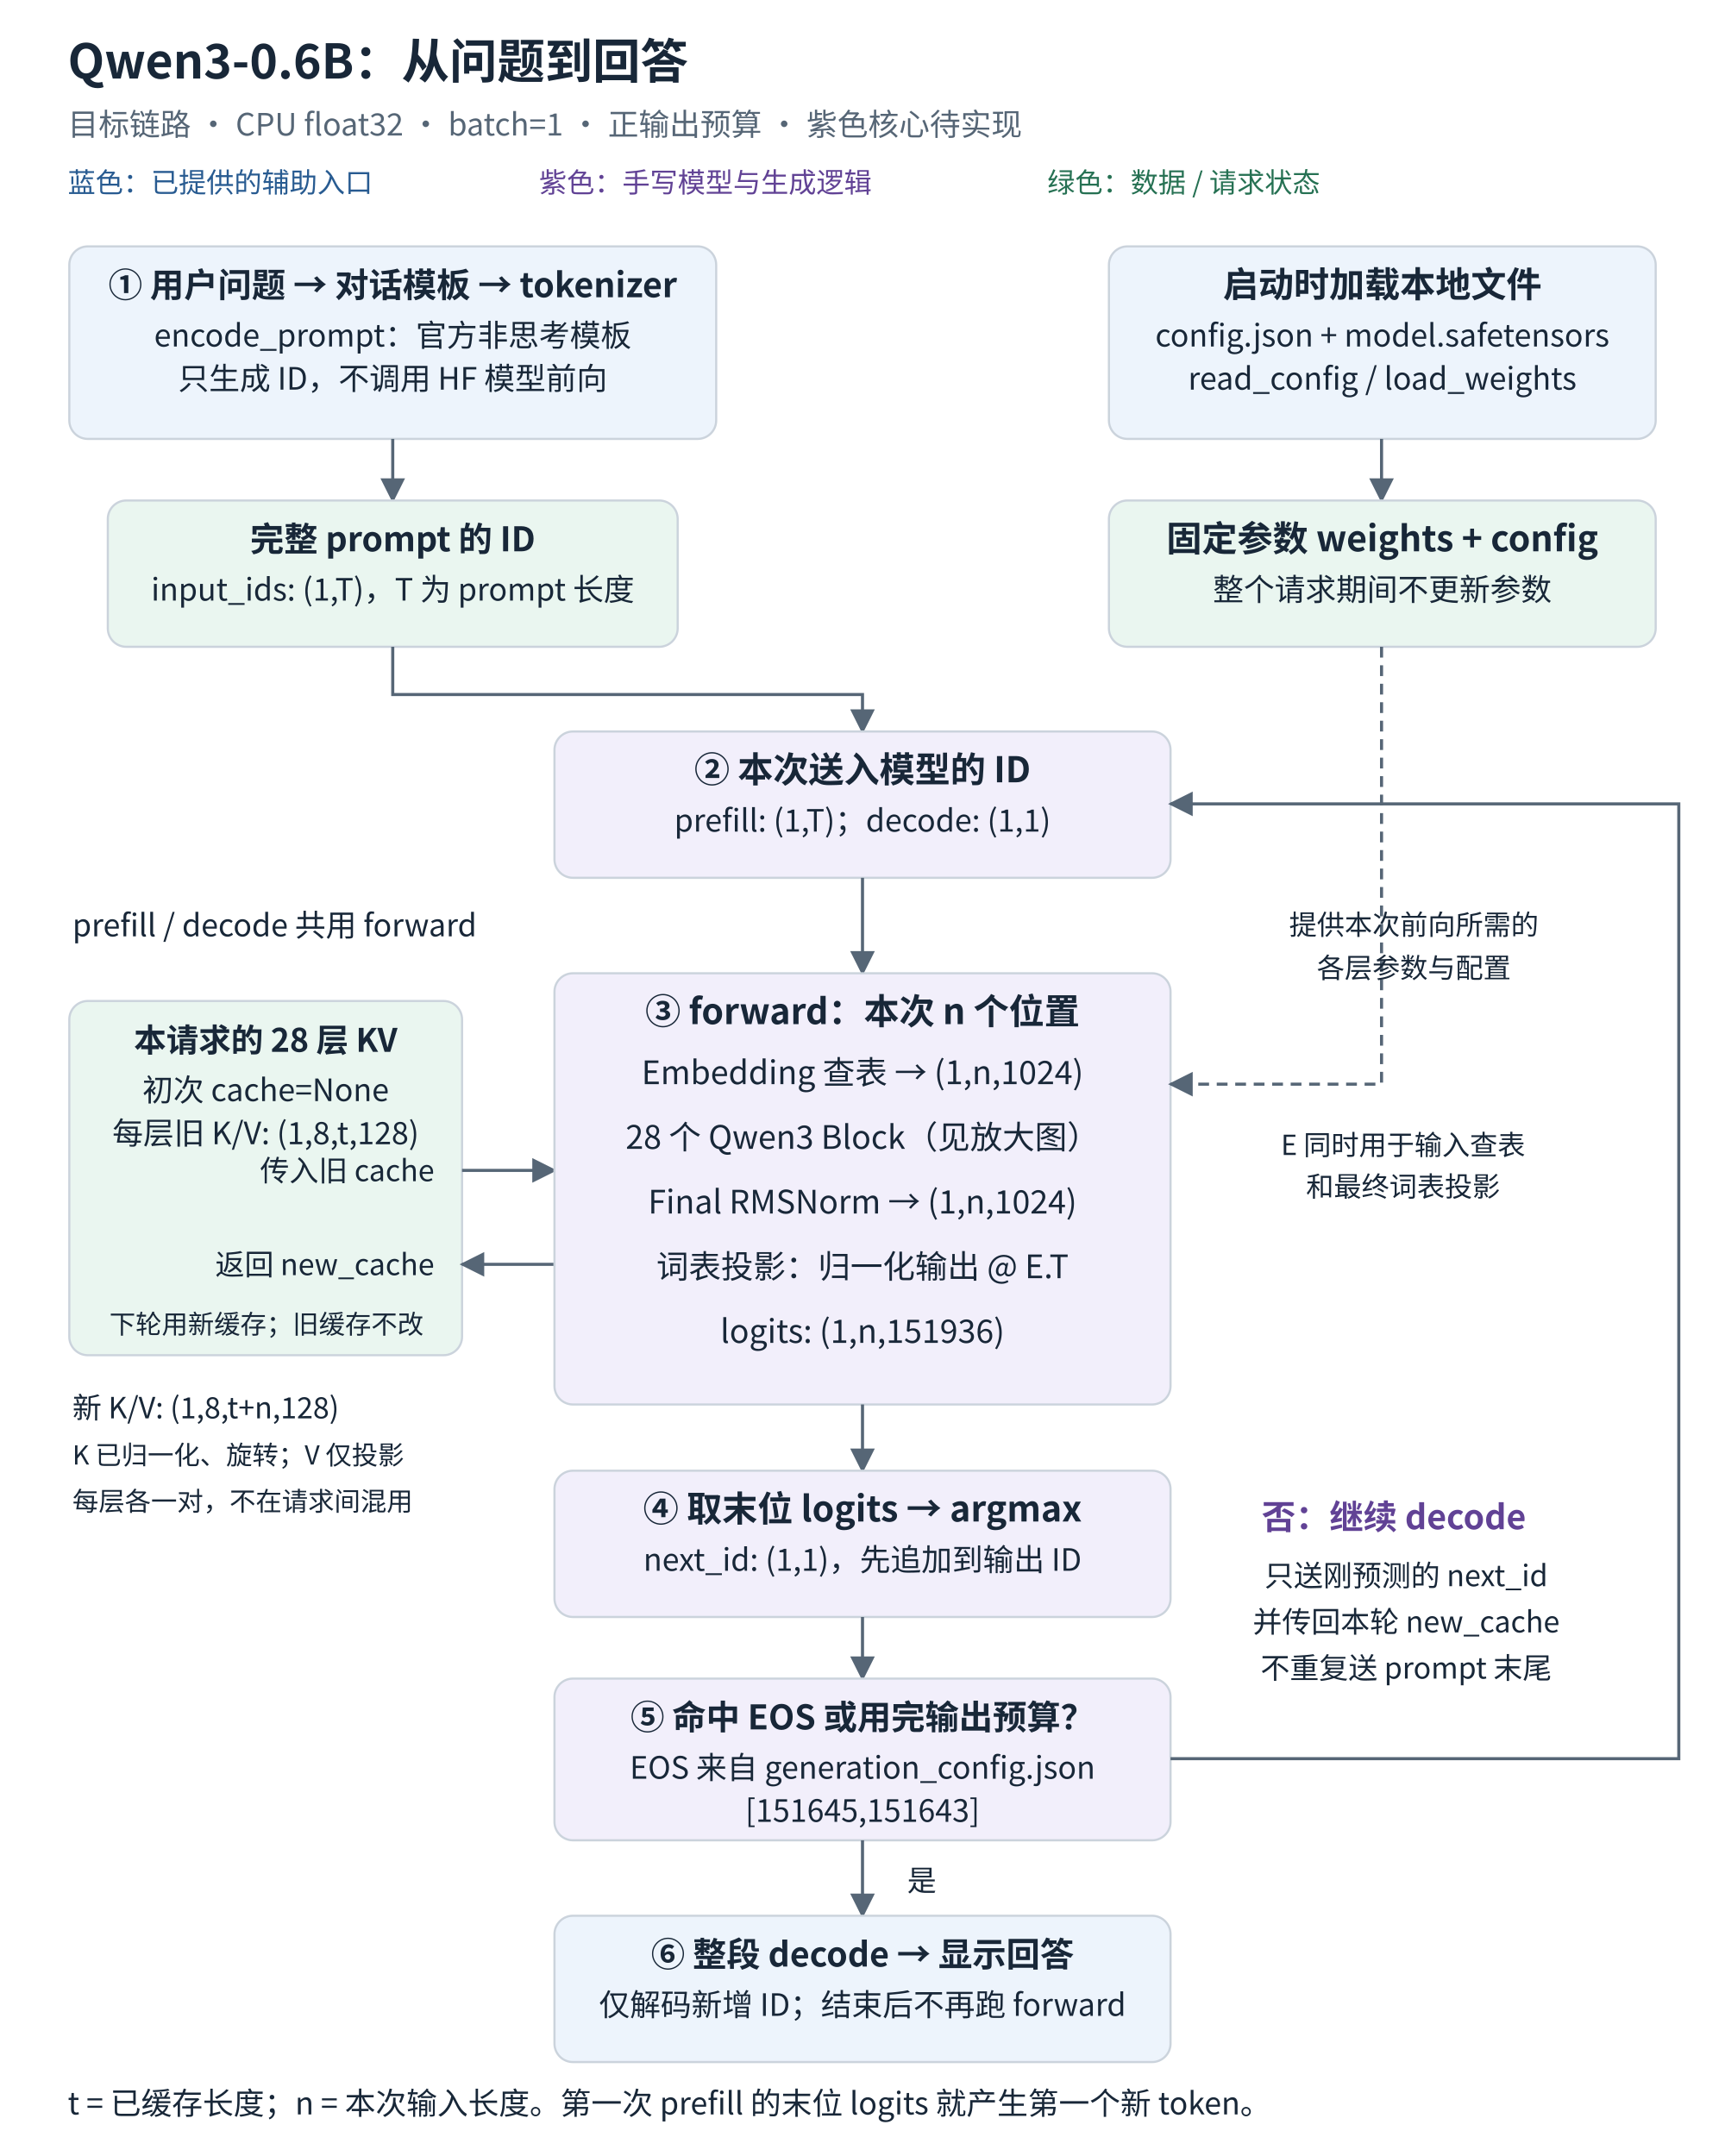
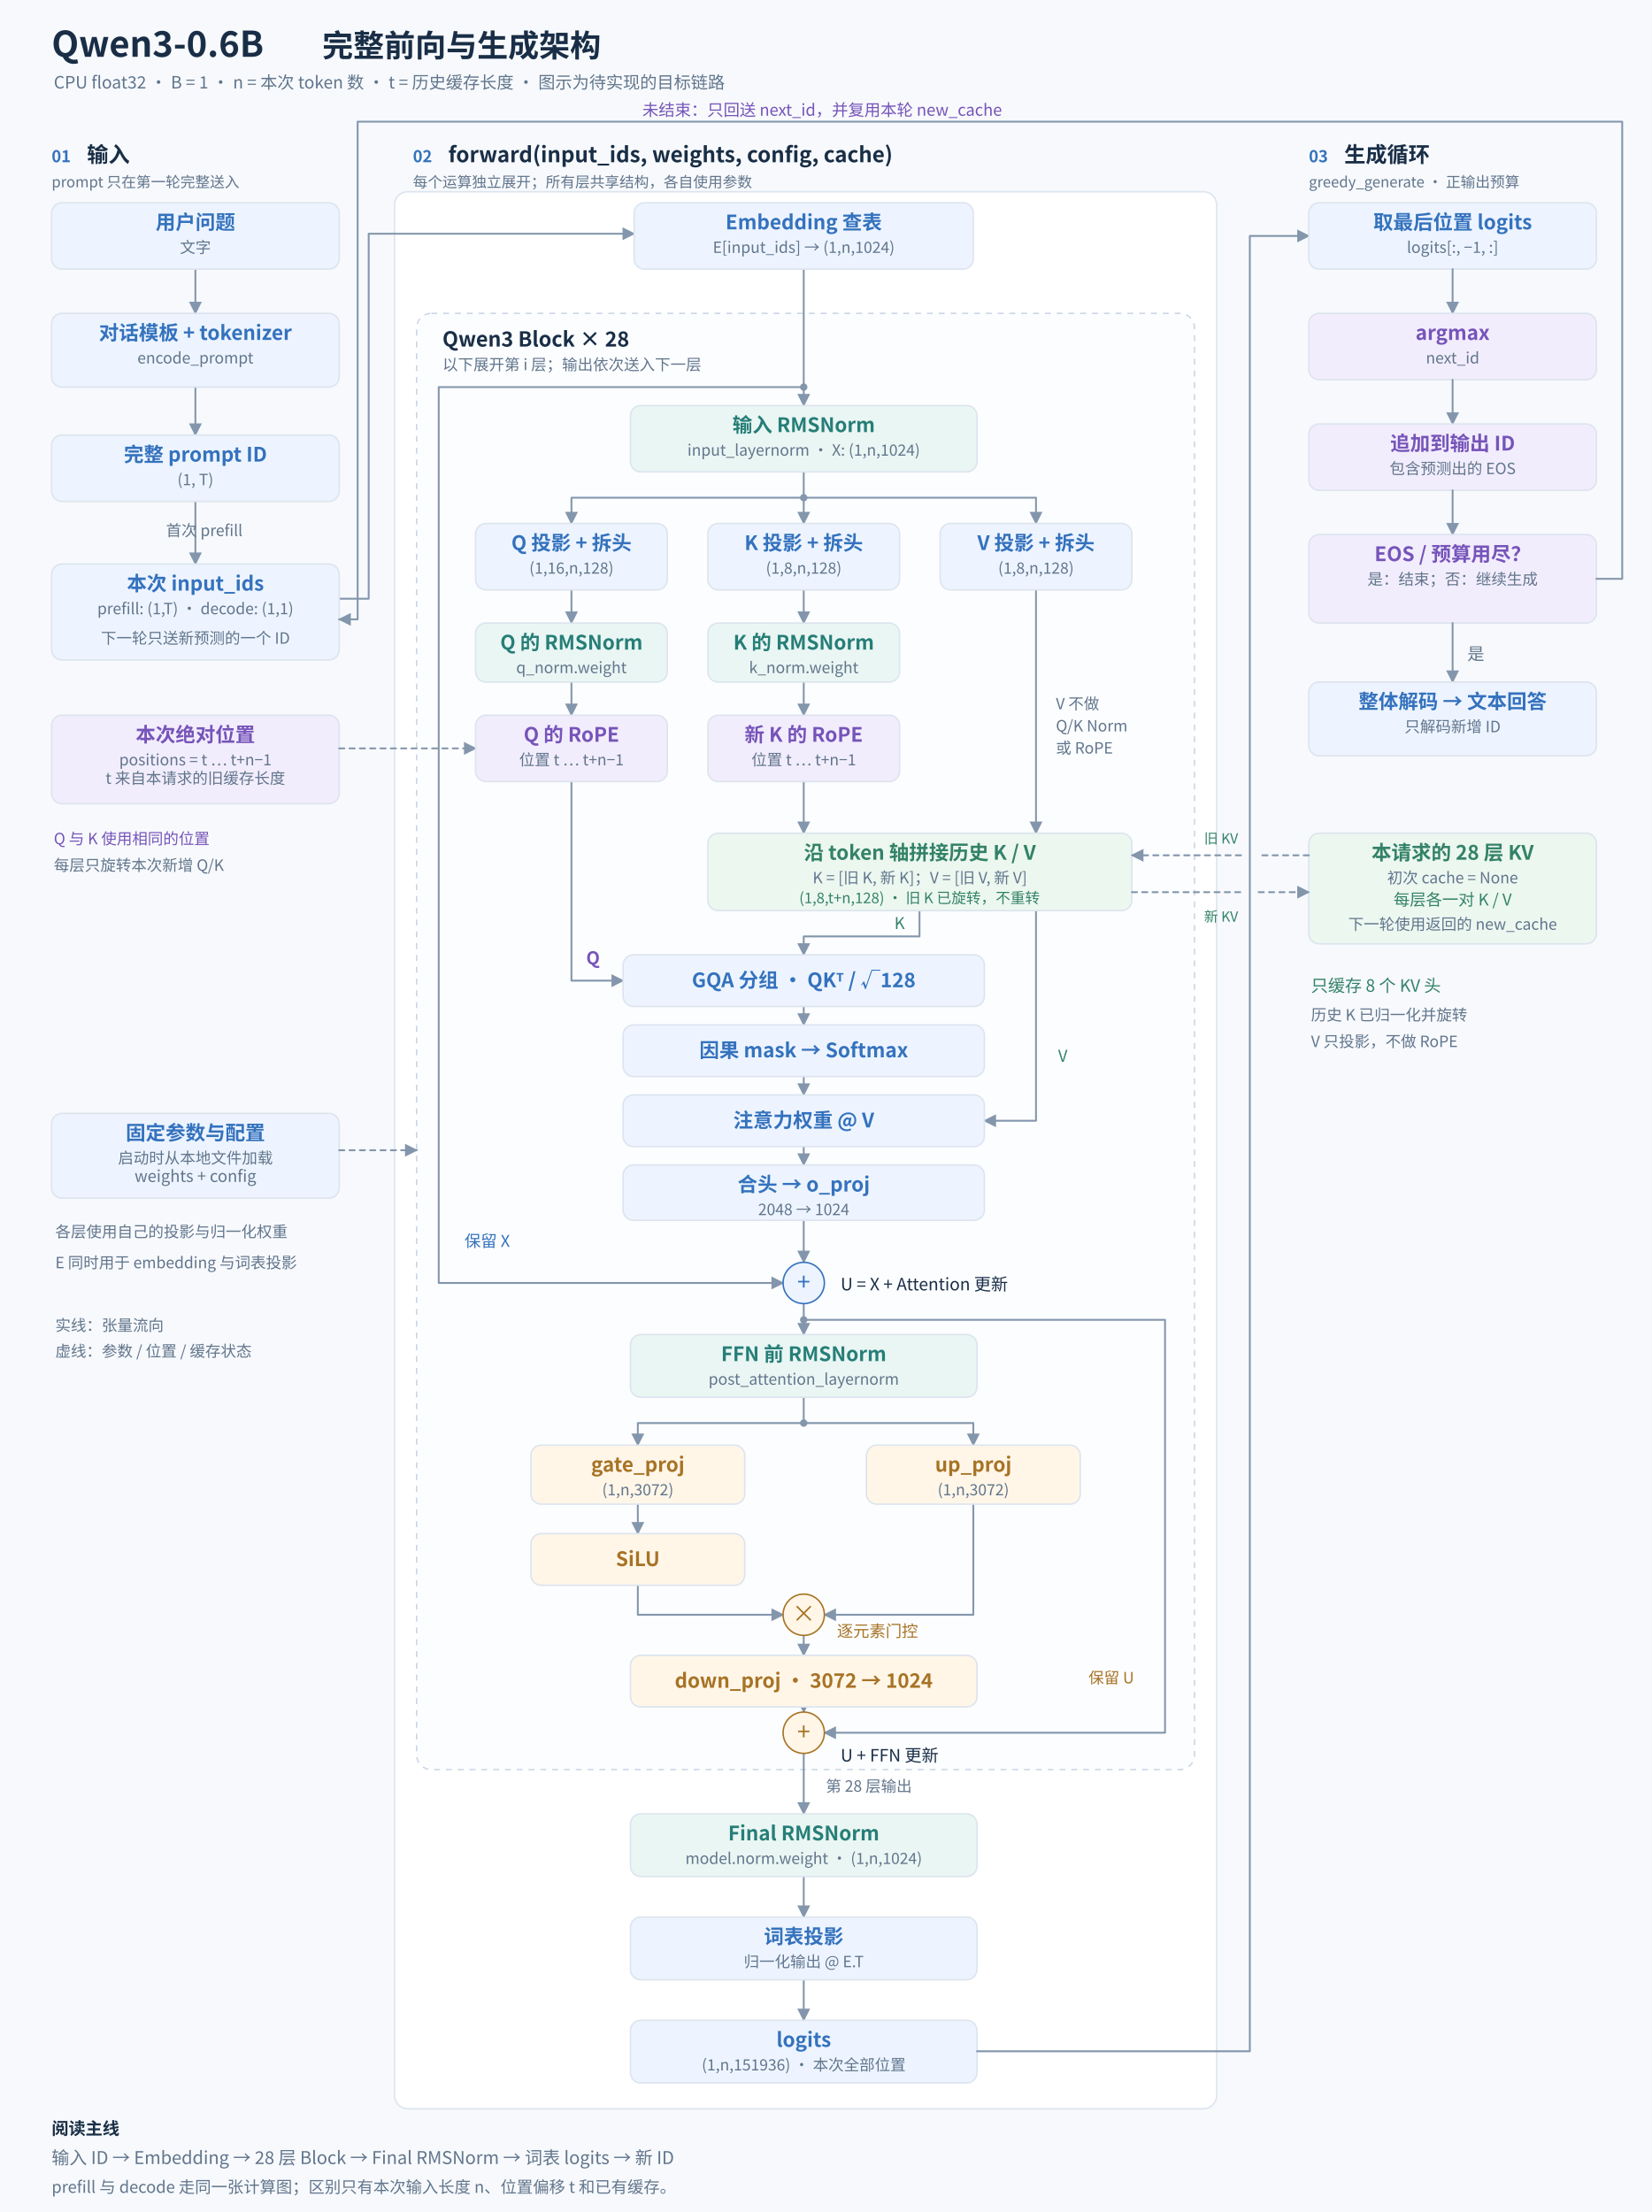
- <svg xmlns="http://www.w3.org/2000/svg" width="1120" height="1400" viewBox="0 0 1120 1400" role="img" aria-labelledby="title desc">
+ <svg xmlns="http://www.w3.org/2000/svg" width="2240" height="3000" viewBox="0 0 2240 3000" role="img" aria-labelledby="title desc">
  <defs>
-     <marker id="arrow" viewBox="0 0 10 10" refX="9" refY="5" markerWidth="8" markerHeight="8" orient="auto-start-reverse">
-       <path d="M0,0 L10,5 L0,10 Z" fill="#566676" />
+     <marker id="arrow" viewBox="0 0 10 10" refX="9" refY="5" markerWidth="7" markerHeight="7" orient="auto-start-reverse">
+       <path d="M0,0 L10,5 L0,10 Z" fill="#8396ac" />
    </marker>
  </defs>
-   <rect width="100%" height="100%" fill="white" />
-   <style>text {font-family:'PingFang SC','Noto Sans CJK SC','Arial',sans-serif; fill:#182738} .mono {font-family:'Menlo','Consolas',monospace}</style>
-   <text x="44" y="51" font-size="31" text-anchor="start" font-weight="600" style="fill:#182738">Qwen3-0.6B：从问题到回答</text>
-   <text x="44" y="88" font-size="20" text-anchor="start" font-weight="400" style="fill:#566676">目标链路 · CPU float32 · batch=1 · 正输出预算 · 紫色核心待实现</text>
-   <text x="44" y="125" font-size="18" text-anchor="start" font-weight="400" style="fill:#285b91">蓝色：已提供的辅助入口</text>
-   <text x="350" y="125" font-size="18" text-anchor="start" font-weight="400" style="fill:#614295">紫色：手写模型与生成逻辑</text>
-   <text x="680" y="125" font-size="18" text-anchor="start" font-weight="400" style="fill:#267153">绿色：数据 / 请求状态</text>
-   <rect x="45" y="160" width="420" height="125" rx="12" fill="#edf4fc" stroke="#cbd3dc" stroke-width="1.4" />
-   <text x="255" y="193" font-size="22" text-anchor="middle" font-weight="600" style="fill:#182738">① 用户问题 → 对话模板 → tokenizer</text>
-   <text x="255" y="225" font-size="20" text-anchor="middle" font-weight="400" style="fill:#182738">encode_prompt：官方非思考模板</text>
-   <text x="255" y="253" font-size="20" text-anchor="middle" font-weight="400" style="fill:#182738">只生成 ID，不调用 HF 模型前向</text>
-   <rect x="720" y="160" width="355" height="125" rx="12" fill="#edf4fc" stroke="#cbd3dc" stroke-width="1.4" />
-   <text x="897.5" y="193" font-size="23" text-anchor="middle" font-weight="600" style="fill:#182738">启动时加载本地文件</text>
-   <text x="897.5" y="225" font-size="20" text-anchor="middle" font-weight="400" style="fill:#182738">config.json + model.safetensors</text>
-   <text x="897.5" y="253" font-size="20" text-anchor="middle" font-weight="400" style="fill:#182738">read_config / load_weights</text>
-   <path d="M255 285 V325" fill="none" stroke="#566676" stroke-width="2" marker-end="url(#arrow)" />
-   <rect x="70" y="325" width="370" height="95" rx="12" fill="#eaf6f0" stroke="#cbd3dc" stroke-width="1.4" />
-   <text x="255" y="358" font-size="22" text-anchor="middle" font-weight="600" style="fill:#182738">完整 prompt 的 ID</text>
-   <text x="255" y="390" font-size="20" text-anchor="middle" font-weight="400" style="fill:#182738">input_ids: (1,T)，T 为 prompt 长度</text>
-   <path d="M897 285 V325" fill="none" stroke="#566676" stroke-width="2" marker-end="url(#arrow)" />
-   <rect x="720" y="325" width="355" height="95" rx="12" fill="#eaf6f0" stroke="#cbd3dc" stroke-width="1.4" />
-   <text x="897.5" y="358" font-size="23" text-anchor="middle" font-weight="600" style="fill:#182738">固定参数 weights + config</text>
-   <text x="897.5" y="390" font-size="20" text-anchor="middle" font-weight="400" style="fill:#182738">整个请求期间不更新参数</text>
-   <path d="M255 420 V451 H560 V475" fill="none" stroke="#566676" stroke-width="2" marker-end="url(#arrow)" />
-   <rect x="360" y="475" width="400" height="95" rx="12" fill="#f2effb" stroke="#cbd3dc" stroke-width="1.4" />
-   <text x="560" y="508" font-size="23" text-anchor="middle" font-weight="600" style="fill:#182738">② 本次送入模型的 ID</text>
-   <text x="560" y="540" font-size="20" text-anchor="middle" font-weight="400" style="fill:#182738">prefill: (1,T)；decode: (1,1)</text>
-   <text x="47" y="608" font-size="20" text-anchor="start" font-weight="400" style="fill:#182738">prefill / decode 共用 forward</text>
-   <path d="M560 570 V632" fill="none" stroke="#566676" stroke-width="2" marker-end="url(#arrow)" />
-   <rect x="45" y="650" width="255" height="230" rx="12" fill="#eaf6f0" stroke="#cbd3dc" stroke-width="1.4" />
-   <text x="172.5" y="683" font-size="21" text-anchor="middle" font-weight="600" style="fill:#182738">本请求的 28 层 KV</text>
-   <text x="172.5" y="715" font-size="20" text-anchor="middle" font-weight="400" style="fill:#182738">初次 cache=None</text>
-   <text x="172.5" y="743" font-size="20" text-anchor="middle" font-weight="400" style="fill:#182738">每层旧 K/V: (1,8,t,128)</text>
-   <text x="282" y="767" font-size="19" text-anchor="end" font-weight="400" style="fill:#182738">传入旧 cache</text>
-   <text x="282" y="828" font-size="19" text-anchor="end" font-weight="400" style="fill:#182738">返回 new_cache</text>
-   <text x="173" y="866" font-size="17" text-anchor="middle" font-weight="400" style="fill:#182738">下轮用新缓存；旧缓存不改</text>
-   <path d="M300 760 H360" fill="none" stroke="#566676" stroke-width="2" marker-end="url(#arrow)" />
-   <path d="M360 821 H300" fill="none" stroke="#566676" stroke-width="2" marker-end="url(#arrow)" />
-   <text x="47" y="921" font-size="19" text-anchor="start" font-weight="400" style="fill:#182738">新 K/V: (1,8,t+n,128)</text>
-   <text x="47" y="951" font-size="17" text-anchor="start" font-weight="400" style="fill:#182738">K 已归一化、旋转；V 仅投影</text>
-   <text x="47" y="981" font-size="17" text-anchor="start" font-weight="400" style="fill:#182738">每层各一对，不在请求间混用</text>
-   <rect x="360" y="632" width="400" height="280" rx="12" fill="#f2effb" stroke="#cbd3dc" stroke-width="1.4" />
-   <text x="560" y="665" font-size="23" text-anchor="middle" font-weight="600" style="fill:#182738">③ forward：本次 n 个位置</text>
-   <text x="560" y="704" font-size="21" text-anchor="middle" font-weight="400" style="fill:#182738">Embedding 查表 → (1,n,1024)</text>
-   <text x="560" y="746" font-size="21" text-anchor="middle" font-weight="400" style="fill:#182738">28 个 Qwen3 Block（见放大图）</text>
-   <text x="560" y="788" font-size="21" text-anchor="middle" font-weight="400" style="fill:#182738">Final RMSNorm → (1,n,1024)</text>
-   <text x="560" y="830" font-size="21" text-anchor="middle" font-weight="400" style="fill:#182738">词表投影：归一化输出 @ E.T</text>
-   <text x="560" y="872" font-size="21" text-anchor="middle" font-weight="400" style="fill:#182738">logits: (1,n,151936)</text>
-   <path d="M897 420 V704 H760" fill="none" stroke="#566676" stroke-width="2" stroke-dasharray="7 5" marker-end="url(#arrow)" />
-   <text x="918" y="607" font-size="18" text-anchor="middle" font-weight="400" style="fill:#182738">提供本次前向所需的</text>
-   <text x="918" y="635" font-size="18" text-anchor="middle" font-weight="400" style="fill:#182738">各层参数与配置</text>
-   <text x="911" y="750" font-size="18" text-anchor="middle" font-weight="400" style="fill:#182738">E 同时用于输入查表</text>
-   <text x="911" y="777" font-size="18" text-anchor="middle" font-weight="400" style="fill:#182738">和最终词表投影</text>
-   <path d="M560 912 V955" fill="none" stroke="#566676" stroke-width="2" marker-end="url(#arrow)" />
-   <rect x="360" y="955" width="400" height="95" rx="12" fill="#f2effb" stroke="#cbd3dc" stroke-width="1.4" />
-   <text x="560" y="988" font-size="23" text-anchor="middle" font-weight="600" style="fill:#182738">④ 取末位 logits → argmax</text>
-   <text x="560" y="1020" font-size="20" text-anchor="middle" font-weight="400" style="fill:#182738">next_id: (1,1)，先追加到输出 ID</text>
-   <path d="M560 1050 V1090" fill="none" stroke="#566676" stroke-width="2" marker-end="url(#arrow)" />
-   <rect x="360" y="1090" width="400" height="105" rx="12" fill="#f2effb" stroke="#cbd3dc" stroke-width="1.4" />
-   <text x="560" y="1123" font-size="22" text-anchor="middle" font-weight="600" style="fill:#182738">⑤ 命中 EOS 或用完输出预算？</text>
-   <text x="560" y="1155" font-size="20" text-anchor="middle" font-weight="400" style="fill:#182738">EOS 来自 generation_config.json</text>
-   <text x="560" y="1183" font-size="20" text-anchor="middle" font-weight="400" style="fill:#182738">[151645,151643]</text>
-   <path d="M760 1142 H1090 V522 H760" fill="none" stroke="#566676" stroke-width="2" marker-end="url(#arrow)" />
-   <text x="905" y="993" font-size="22" text-anchor="middle" font-weight="600" style="fill:#614295">否：继续 decode</text>
-   <text x="913" y="1030" font-size="19" text-anchor="middle" font-weight="400" style="fill:#182738">只送刚预测的 next_id</text>
-   <text x="913" y="1060" font-size="19" text-anchor="middle" font-weight="400" style="fill:#182738">并传回本轮 new_cache</text>
-   <text x="913" y="1090" font-size="19" text-anchor="middle" font-weight="400" style="fill:#182738">不重复送 prompt 末尾</text>
-   <path d="M560 1195 V1244" fill="none" stroke="#566676" stroke-width="2" marker-end="url(#arrow)" />
-   <text x="589" y="1228" font-size="19" text-anchor="start" font-weight="400" style="fill:#182738">是</text>
-   <rect x="360" y="1244" width="400" height="95" rx="12" fill="#edf4fc" stroke="#cbd3dc" stroke-width="1.4" />
-   <text x="560" y="1277" font-size="22" text-anchor="middle" font-weight="600" style="fill:#182738">⑥ 整段 decode → 显示回答</text>
-   <text x="560" y="1309" font-size="20" text-anchor="middle" font-weight="400" style="fill:#182738">仅解码新增 ID；结束后不再跑 forward</text>
-   <text x="44" y="1373" font-size="20" text-anchor="start" font-weight="400" style="fill:#182738">t = 已缓存长度；n = 本次输入长度。第一次 prefill 的末位 logits 就产生第一个新 token。</text>
+   <style>text {font-family:"PingFang SC","Noto Sans CJK SC","Microsoft YaHei",sans-serif} path {stroke-linecap:round;stroke-linejoin:round}</style>
+   <rect width="2240" height="3000" fill="#f7f9fc" />
+   <text x="70" y="77" font-size="48" fill="#192e46" font-weight="700" text-anchor="start">Qwen3-0.6B</text>
+   <text x="437" y="77" font-size="42" fill="#192e46" font-weight="600" text-anchor="start">完整前向与生成架构</text>
+   <text x="73" y="120" font-size="23" fill="#61758c" font-weight="400" text-anchor="start">CPU float32 · B = 1 · n = 本次 token 数 · t = 历史缓存长度 · 图示为待实现的目标链路</text>
+   <text x="70" y="220" font-size="22" fill="#3472bd" font-weight="600" text-anchor="start">01</text>
+   <text x="118" y="220" font-size="29" fill="#192e46" font-weight="600" text-anchor="start">输入</text>
+   <text x="70" y="254" font-size="20" fill="#61758c" font-weight="400" text-anchor="start">prompt 只在第一轮完整送入</text>
+   <text x="560" y="220" font-size="22" fill="#3472bd" font-weight="600" text-anchor="start">02</text>
+   <text x="608" y="220" font-size="29" fill="#192e46" font-weight="600" text-anchor="start">forward(input_ids, weights, config, cache)</text>
+   <text x="560" y="254" font-size="20" fill="#61758c" font-weight="400" text-anchor="start">每个运算独立展开；所有层共享结构，各自使用参数</text>
+   <text x="1775" y="220" font-size="22" fill="#3472bd" font-weight="600" text-anchor="start">03</text>
+   <text x="1823" y="220" font-size="29" fill="#192e46" font-weight="600" text-anchor="start">生成循环</text>
+   <text x="1775" y="254" font-size="20" fill="#61758c" font-weight="400" text-anchor="start">greedy_generate · 正输出预算</text>
+   <rect x="535" y="260" width="1115" height="2600" rx="18" fill="white" stroke="#dce4ee" stroke-width="2" />
+   <rect x="565" y="425" width="1055" height="1975" rx="20" fill="#fcfdff" stroke="#cbd7e6" stroke-width="2" stroke-dasharray="8 8" />
+   <text x="600" y="470" font-size="28" fill="#192e46" font-weight="600" text-anchor="start">Qwen3 Block × 28</text>
+   <text x="600" y="502" font-size="21" fill="#61758c" font-weight="400" text-anchor="start">以下展开第 i 层；输出依次送入下一层</text>
+   <path d="M265 365 V425" fill="none" stroke="#8396ac" stroke-width="2.5" marker-end="url(#arrow)" />
+   <path d="M265 525 V590" fill="none" stroke="#8396ac" stroke-width="2.5" marker-end="url(#arrow)" />
+   <path d="M265 680 V765" fill="none" stroke="#8396ac" stroke-width="2.5" marker-end="url(#arrow)" />
+   <path d="M460 812 H500 V317 H860" fill="none" stroke="#8396ac" stroke-width="2.5" marker-end="url(#arrow)" />
+   <text x="277" y="727" font-size="21" fill="#61758c" font-weight="400" text-anchor="middle">首次 prefill</text>
+   <path d="M1090 365 V550" fill="none" stroke="#8396ac" stroke-width="2.5" marker-end="url(#arrow)" />
+   <circle cx="1090" cy="525" r="5" fill="#8396ac" />
+   <path d="M1090 525 H595 V1740 H1062" fill="none" stroke="#8396ac" stroke-width="2.5" marker-end="url(#arrow)" />
+   <text x="630" y="1691" font-size="22" fill="#3472bd" font-weight="500" text-anchor="start">保留 X</text>
+   <path d="M1090 640 V675 H775 V710" fill="none" stroke="#8396ac" stroke-width="2.5" marker-end="url(#arrow)" />
+   <path d="M1090 675 V710" fill="none" stroke="#8396ac" stroke-width="2.5" marker-end="url(#arrow)" />
+   <path d="M1090 675 H1405 V710" fill="none" stroke="#8396ac" stroke-width="2.5" marker-end="url(#arrow)" />
+   <circle cx="1090" cy="675" r="5" fill="#8396ac" />
+   <path d="M775 800 V845" fill="none" stroke="#8396ac" stroke-width="2.5" marker-end="url(#arrow)" />
+   <path d="M1090 800 V845" fill="none" stroke="#8396ac" stroke-width="2.5" marker-end="url(#arrow)" />
+   <path d="M775 925 V970" fill="none" stroke="#8396ac" stroke-width="2.5" marker-end="url(#arrow)" />
+   <path d="M1090 925 V970" fill="none" stroke="#8396ac" stroke-width="2.5" marker-end="url(#arrow)" />
+   <path d="M1090 1060 V1130" fill="none" stroke="#8396ac" stroke-width="2.5" marker-end="url(#arrow)" />
+   <path d="M1405 800 V1130" fill="none" stroke="#8396ac" stroke-width="2.5" marker-end="url(#arrow)" />
+   <text x="1432" y="962" font-size="21" fill="#61758c" font-weight="400" text-anchor="start">V 不做</text>
+   <text x="1432" y="992" font-size="21" fill="#61758c" font-weight="400" text-anchor="start">Q/K Norm</text>
+   <text x="1432" y="1022" font-size="21" fill="#61758c" font-weight="400" text-anchor="start">或 RoPE</text>
+   <path d="M775 1060 V1330 H845" fill="none" stroke="#8396ac" stroke-width="2.5" marker-end="url(#arrow)" />
+   <text x="795" y="1308" font-size="24" fill="#7654b9" font-weight="600" text-anchor="start">Q</text>
+   <path d="M1247 1235 V1270 H1090 V1295" fill="none" stroke="#8396ac" stroke-width="2.5" marker-end="url(#arrow)" />
+   <text x="1220" y="1260" font-size="22" fill="#338268" font-weight="500" text-anchor="middle">K</text>
+   <path d="M1405 1235 V1520 H1335" fill="none" stroke="#8396ac" stroke-width="2.5" marker-end="url(#arrow)" />
+   <text x="1435" y="1440" font-size="22" fill="#338268" font-weight="500" text-anchor="start">V</text>
+   <path d="M1090 1365 V1390" fill="none" stroke="#8396ac" stroke-width="2.5" marker-end="url(#arrow)" />
+   <path d="M1090 1460 V1485" fill="none" stroke="#8396ac" stroke-width="2.5" marker-end="url(#arrow)" />
+   <path d="M1090 1555 V1580" fill="none" stroke="#8396ac" stroke-width="2.5" marker-end="url(#arrow)" />
+   <path d="M1090 1655 V1712" fill="none" stroke="#8396ac" stroke-width="2.5" marker-end="url(#arrow)" />
+   <path d="M1090 1768 V1810" fill="none" stroke="#8396ac" stroke-width="2.5" marker-end="url(#arrow)" />
+   <circle cx="1090" cy="1790" r="5" fill="#8396ac" />
+   <path d="M1090 1790 H1580 V2350 H1118" fill="none" stroke="#8396ac" stroke-width="2.5" marker-end="url(#arrow)" />
+   <text x="1538" y="2283" font-size="21" fill="#a77325" font-weight="500" text-anchor="end">保留 U</text>
+   <path d="M1090 1895 V1930 H865 V1960" fill="none" stroke="#8396ac" stroke-width="2.5" marker-end="url(#arrow)" />
+   <path d="M1090 1930 H1320 V1960" fill="none" stroke="#8396ac" stroke-width="2.5" marker-end="url(#arrow)" />
+   <circle cx="1090" cy="1930" r="5" fill="#8396ac" />
+   <path d="M865 2040 V2080" fill="none" stroke="#8396ac" stroke-width="2.5" marker-end="url(#arrow)" />
+   <path d="M865 2150 V2190 H1062" fill="none" stroke="#8396ac" stroke-width="2.5" marker-end="url(#arrow)" />
+   <path d="M1320 2040 V2190 H1118" fill="none" stroke="#8396ac" stroke-width="2.5" marker-end="url(#arrow)" />
+   <path d="M1090 2218 V2245" fill="none" stroke="#8396ac" stroke-width="2.5" marker-end="url(#arrow)" />
+   <path d="M1090 2315 V2322" fill="none" stroke="#8396ac" stroke-width="2.5" marker-end="url(#arrow)" />
+   <path d="M1090 2378 V2460" fill="none" stroke="#8396ac" stroke-width="2.5" marker-end="url(#arrow)" />
+   <text x="1120" y="2430" font-size="21" fill="#61758c" font-weight="400" text-anchor="start">第 28 层输出</text>
+   <path d="M1090 2545 V2600" fill="none" stroke="#8396ac" stroke-width="2.5" marker-end="url(#arrow)" />
+   <path d="M1090 2685 V2740" fill="none" stroke="#8396ac" stroke-width="2.5" marker-end="url(#arrow)" />
+   <rect x="70" y="1510" width="390" height="115" rx="14" fill="#edf4ff" stroke="#dce4ee" stroke-width="2" />
+   <text x="265" y="1546" font-size="27" fill="#3472bd" font-weight="600" text-anchor="middle">固定参数与配置</text>
+   <text x="265" y="1578" font-size="21" fill="#61758c" font-weight="400" text-anchor="middle">启动时从本地文件加载</text>
+   <text x="265" y="1603" font-size="22" fill="#61758c" font-weight="400" text-anchor="middle">weights + config</text>
+   <text x="75" y="1678" font-size="21" fill="#61758c" font-weight="400" text-anchor="start">各层使用自己的投影与归一化权重</text>
+   <text x="75" y="1720" font-size="21" fill="#61758c" font-weight="400" text-anchor="start">E 同时用于 embedding 与词表投影</text>
+   <path d="M460 1560 H565" fill="none" stroke="#8396ac" stroke-width="2.5" stroke-dasharray="7 7" marker-end="url(#arrow)" />
+   <text x="75" y="1805" font-size="21" fill="#61758c" font-weight="400" text-anchor="start">实线：张量流向</text>
+   <text x="75" y="1840" font-size="21" fill="#61758c" font-weight="400" text-anchor="start">虚线：参数 / 位置 / 缓存状态</text>
+   <rect x="70" y="275" width="390" height="90" rx="14" fill="#edf4ff" stroke="#dce4ee" stroke-width="2" />
+   <text x="265" y="311" font-size="27" fill="#3472bd" font-weight="600" text-anchor="middle">用户问题</text>
+   <text x="265" y="343" font-size="21" fill="#61758c" font-weight="400" text-anchor="middle">文字</text>
+   <rect x="70" y="425" width="390" height="100" rx="14" fill="#edf4ff" stroke="#dce4ee" stroke-width="2" />
+   <text x="265" y="461" font-size="27" fill="#3472bd" font-weight="600" text-anchor="middle">对话模板 + tokenizer</text>
+   <text x="265" y="493" font-size="21" fill="#61758c" font-weight="400" text-anchor="middle">encode_prompt</text>
+   <rect x="70" y="590" width="390" height="90" rx="14" fill="#edf4ff" stroke="#dce4ee" stroke-width="2" />
+   <text x="265" y="626" font-size="27" fill="#3472bd" font-weight="600" text-anchor="middle">完整 prompt ID</text>
+   <text x="265" y="658" font-size="21" fill="#61758c" font-weight="400" text-anchor="middle">(1, T)</text>
+   <rect x="70" y="765" width="390" height="130" rx="14" fill="#edf4ff" stroke="#dce4ee" stroke-width="2" />
+   <text x="265" y="801" font-size="27" fill="#3472bd" font-weight="600" text-anchor="middle">本次 input_ids</text>
+   <text x="265" y="833" font-size="21" fill="#61758c" font-weight="400" text-anchor="middle">prefill: (1,T) · decode: (1,1)</text>
+   <text x="265" y="873" font-size="21" fill="#61758c" font-weight="400" text-anchor="middle">下一轮只送新预测的一个 ID</text>
+   <rect x="70" y="970" width="390" height="120" rx="14" fill="#f2edfc" stroke="#dce4ee" stroke-width="2" />
+   <text x="265" y="1006" font-size="27" fill="#7654b9" font-weight="600" text-anchor="middle">本次绝对位置</text>
+   <text x="265" y="1038" font-size="21" fill="#61758c" font-weight="400" text-anchor="middle">positions = t … t+n−1</text>
+   <text x="265" y="1063" font-size="21" fill="#61758c" font-weight="400" text-anchor="middle">t 来自本请求的旧缓存长度</text>
+   <path d="M460 1015 H645" fill="none" stroke="#8396ac" stroke-width="2.5" stroke-dasharray="7 7" marker-end="url(#arrow)" />
+   <text x="73" y="1145" font-size="21" fill="#7654b9" font-weight="500" text-anchor="start">Q 与 K 使用相同的位置</text>
+   <text x="73" y="1181" font-size="21" fill="#61758c" font-weight="400" text-anchor="start">每层只旋转本次新增 Q/K</text>
+   <rect x="860" y="275" width="460" height="90" rx="14" fill="#edf4ff" stroke="#dce4ee" stroke-width="2" />
+   <text x="1090" y="311" font-size="27" fill="#3472bd" font-weight="600" text-anchor="middle">Embedding 查表</text>
+   <text x="1090" y="343" font-size="21" fill="#61758c" font-weight="400" text-anchor="middle">E[input_ids] → (1,n,1024)</text>
+   <rect x="855" y="550" width="470" height="90" rx="14" fill="#eaf6f3" stroke="#dce4ee" stroke-width="2" />
+   <text x="1090" y="586" font-size="27" fill="#267e78" font-weight="600" text-anchor="middle">输入 RMSNorm</text>
+   <text x="1090" y="618" font-size="21" fill="#61758c" font-weight="400" text-anchor="middle">input_layernorm · X: (1,n,1024)</text>
+   <rect x="645" y="710" width="260" height="90" rx="14" fill="#edf4ff" stroke="#dce4ee" stroke-width="2" />
+   <text x="775" y="746" font-size="27" fill="#3472bd" font-weight="600" text-anchor="middle">Q 投影 + 拆头</text>
+   <text x="775" y="778" font-size="21" fill="#61758c" font-weight="400" text-anchor="middle">(1,16,n,128)</text>
+   <rect x="960" y="710" width="260" height="90" rx="14" fill="#edf4ff" stroke="#dce4ee" stroke-width="2" />
+   <text x="1090" y="746" font-size="27" fill="#3472bd" font-weight="600" text-anchor="middle">K 投影 + 拆头</text>
+   <text x="1090" y="778" font-size="21" fill="#61758c" font-weight="400" text-anchor="middle">(1,8,n,128)</text>
+   <rect x="1275" y="710" width="260" height="90" rx="14" fill="#edf4ff" stroke="#dce4ee" stroke-width="2" />
+   <text x="1405" y="746" font-size="27" fill="#3472bd" font-weight="600" text-anchor="middle">V 投影 + 拆头</text>
+   <text x="1405" y="778" font-size="21" fill="#61758c" font-weight="400" text-anchor="middle">(1,8,n,128)</text>
+   <rect x="645" y="845" width="260" height="80" rx="14" fill="#eaf6f3" stroke="#dce4ee" stroke-width="2" />
+   <text x="775" y="881" font-size="27" fill="#267e78" font-weight="600" text-anchor="middle">Q 的 RMSNorm</text>
+   <text x="775" y="913" font-size="21" fill="#61758c" font-weight="400" text-anchor="middle">q_norm.weight</text>
+   <rect x="960" y="845" width="260" height="80" rx="14" fill="#eaf6f3" stroke="#dce4ee" stroke-width="2" />
+   <text x="1090" y="881" font-size="27" fill="#267e78" font-weight="600" text-anchor="middle">K 的 RMSNorm</text>
+   <text x="1090" y="913" font-size="21" fill="#61758c" font-weight="400" text-anchor="middle">k_norm.weight</text>
+   <rect x="645" y="970" width="260" height="90" rx="14" fill="#f2edfc" stroke="#dce4ee" stroke-width="2" />
+   <text x="775" y="1006" font-size="27" fill="#7654b9" font-weight="600" text-anchor="middle">Q 的 RoPE</text>
+   <text x="775" y="1038" font-size="21" fill="#61758c" font-weight="400" text-anchor="middle">位置 t … t+n−1</text>
+   <rect x="960" y="970" width="260" height="90" rx="14" fill="#f2edfc" stroke="#dce4ee" stroke-width="2" />
+   <text x="1090" y="1006" font-size="27" fill="#7654b9" font-weight="600" text-anchor="middle">新 K 的 RoPE</text>
+   <text x="1090" y="1038" font-size="21" fill="#61758c" font-weight="400" text-anchor="middle">位置 t … t+n−1</text>
+   <rect x="960" y="1130" width="575" height="105" rx="14" fill="#ecf7f0" stroke="#dce4ee" stroke-width="2" />
+   <text x="1247.5" y="1166" font-size="27" fill="#338268" font-weight="600" text-anchor="middle">沿 token 轴拼接历史 K / V</text>
+   <text x="1247.5" y="1198" font-size="21" fill="#61758c" font-weight="400" text-anchor="middle">K = [旧 K, 新 K]；V = [旧 V, 新 V]</text>
+   <text x="1247" y="1225" font-size="20" fill="#338268" font-weight="400" text-anchor="middle">(1,8,t+n,128) · 旧 K 已旋转，不重转</text>
+   <rect x="845" y="1295" width="490" height="70" rx="14" fill="#edf4ff" stroke="#dce4ee" stroke-width="2" />
+   <text x="1090" y="1339" font-size="27" fill="#3472bd" font-weight="600" text-anchor="middle">GQA 分组 · QKᵀ / √128</text>
+   <rect x="845" y="1390" width="490" height="70" rx="14" fill="#edf4ff" stroke="#dce4ee" stroke-width="2" />
+   <text x="1090" y="1434" font-size="27" fill="#3472bd" font-weight="600" text-anchor="middle">因果 mask → Softmax</text>
+   <rect x="845" y="1485" width="490" height="70" rx="14" fill="#edf4ff" stroke="#dce4ee" stroke-width="2" />
+   <text x="1090" y="1529" font-size="27" fill="#3472bd" font-weight="600" text-anchor="middle">注意力权重 @ V</text>
+   <rect x="845" y="1580" width="490" height="75" rx="14" fill="#edf4ff" stroke="#dce4ee" stroke-width="2" />
+   <text x="1090" y="1616" font-size="27" fill="#3472bd" font-weight="600" text-anchor="middle">合头 → o_proj</text>
+   <text x="1090" y="1648" font-size="21" fill="#61758c" font-weight="400" text-anchor="middle">2048 → 1024</text>
+   <circle cx="1090" cy="1740" r="28" fill="#edf4ff" stroke="#3472bd" stroke-width="2" />
+   <text x="1090" y="1750" font-size="32" fill="#3472bd" font-weight="500" text-anchor="middle">+</text>
+   <text x="1140" y="1750" font-size="23" fill="#192e46" font-weight="500" text-anchor="start">U = X + Attention 更新</text>
+   <rect x="855" y="1810" width="470" height="85" rx="14" fill="#eaf6f3" stroke="#dce4ee" stroke-width="2" />
+   <text x="1090" y="1846" font-size="27" fill="#267e78" font-weight="600" text-anchor="middle">FFN 前 RMSNorm</text>
+   <text x="1090" y="1878" font-size="21" fill="#61758c" font-weight="400" text-anchor="middle">post_attention_layernorm</text>
+   <rect x="720" y="1960" width="290" height="80" rx="14" fill="#fff6e8" stroke="#dce4ee" stroke-width="2" />
+   <text x="865" y="1996" font-size="27" fill="#a77325" font-weight="600" text-anchor="middle">gate_proj</text>
+   <text x="865" y="2028" font-size="21" fill="#61758c" font-weight="400" text-anchor="middle">(1,n,3072)</text>
+   <rect x="1175" y="1960" width="290" height="80" rx="14" fill="#fff6e8" stroke="#dce4ee" stroke-width="2" />
+   <text x="1320" y="1996" font-size="27" fill="#a77325" font-weight="600" text-anchor="middle">up_proj</text>
+   <text x="1320" y="2028" font-size="21" fill="#61758c" font-weight="400" text-anchor="middle">(1,n,3072)</text>
+   <rect x="720" y="2080" width="290" height="70" rx="14" fill="#fff6e8" stroke="#dce4ee" stroke-width="2" />
+   <text x="865" y="2124" font-size="27" fill="#a77325" font-weight="600" text-anchor="middle">SiLU</text>
+   <circle cx="1090" cy="2190" r="28" fill="#fff6e8" stroke="#a77325" stroke-width="2" />
+   <text x="1090" y="2200" font-size="32" fill="#a77325" font-weight="500" text-anchor="middle">×</text>
+   <text x="1135" y="2220" font-size="22" fill="#a77325" font-weight="500" text-anchor="start">逐元素门控</text>
+   <rect x="855" y="2245" width="470" height="70" rx="14" fill="#fff6e8" stroke="#dce4ee" stroke-width="2" />
+   <text x="1090" y="2289" font-size="27" fill="#a77325" font-weight="600" text-anchor="middle">down_proj · 3072 → 1024</text>
+   <circle cx="1090" cy="2350" r="28" fill="#fff6e8" stroke="#a77325" stroke-width="2" />
+   <text x="1090" y="2360" font-size="32" fill="#a77325" font-weight="500" text-anchor="middle">+</text>
+   <text x="1140" y="2389" font-size="23" fill="#192e46" font-weight="500" text-anchor="start">U + FFN 更新</text>
+   <rect x="855" y="2460" width="470" height="85" rx="14" fill="#eaf6f3" stroke="#dce4ee" stroke-width="2" />
+   <text x="1090" y="2496" font-size="27" fill="#267e78" font-weight="600" text-anchor="middle">Final RMSNorm</text>
+   <text x="1090" y="2528" font-size="21" fill="#61758c" font-weight="400" text-anchor="middle">model.norm.weight · (1,n,1024)</text>
+   <rect x="855" y="2600" width="470" height="85" rx="14" fill="#edf4ff" stroke="#dce4ee" stroke-width="2" />
+   <text x="1090" y="2636" font-size="27" fill="#3472bd" font-weight="600" text-anchor="middle">词表投影</text>
+   <text x="1090" y="2668" font-size="21" fill="#61758c" font-weight="400" text-anchor="middle">归一化输出 @ E.T</text>
+   <rect x="855" y="2740" width="470" height="85" rx="14" fill="#edf4ff" stroke="#dce4ee" stroke-width="2" />
+   <text x="1090" y="2776" font-size="27" fill="#3472bd" font-weight="600" text-anchor="middle">logits</text>
+   <text x="1090" y="2808" font-size="21" fill="#61758c" font-weight="400" text-anchor="middle">(1,n,151936) · 本次全部位置</text>
+   <path d="M1325 2782 H1695 V320 H1775" fill="none" stroke="#8396ac" stroke-width="2.5" marker-end="url(#arrow)" />
+   <rect x="1775" y="275" width="390" height="90" rx="14" fill="#edf4ff" stroke="#dce4ee" stroke-width="2" />
+   <text x="1970" y="311" font-size="27" fill="#3472bd" font-weight="600" text-anchor="middle">取最后位置 logits</text>
+   <text x="1970" y="343" font-size="21" fill="#61758c" font-weight="400" text-anchor="middle">logits[:, −1, :]</text>
+   <path d="M1970 365 V425" fill="none" stroke="#8396ac" stroke-width="2.5" marker-end="url(#arrow)" />
+   <rect x="1775" y="425" width="390" height="90" rx="14" fill="#f2edfc" stroke="#dce4ee" stroke-width="2" />
+   <text x="1970" y="461" font-size="27" fill="#7654b9" font-weight="600" text-anchor="middle">argmax</text>
+   <text x="1970" y="493" font-size="21" fill="#61758c" font-weight="400" text-anchor="middle">next_id</text>
+   <path d="M1970 515 V575" fill="none" stroke="#8396ac" stroke-width="2.5" marker-end="url(#arrow)" />
+   <rect x="1775" y="575" width="390" height="90" rx="14" fill="#f2edfc" stroke="#dce4ee" stroke-width="2" />
+   <text x="1970" y="611" font-size="27" fill="#7654b9" font-weight="600" text-anchor="middle">追加到输出 ID</text>
+   <text x="1970" y="643" font-size="21" fill="#61758c" font-weight="400" text-anchor="middle">包含预测出的 EOS</text>
+   <path d="M1970 665 V725" fill="none" stroke="#8396ac" stroke-width="2.5" marker-end="url(#arrow)" />
+   <rect x="1775" y="725" width="390" height="120" rx="14" fill="#f2edfc" stroke="#dce4ee" stroke-width="2" />
+   <text x="1970" y="761" font-size="27" fill="#7654b9" font-weight="600" text-anchor="middle">EOS / 预算用尽？</text>
+   <text x="1970" y="793" font-size="21" fill="#61758c" font-weight="400" text-anchor="middle">是：结束；否：继续生成</text>
+   <path d="M1970 845 V925" fill="none" stroke="#8396ac" stroke-width="2.5" marker-end="url(#arrow)" />
+   <text x="1990" y="895" font-size="23" fill="#61758c" font-weight="500" text-anchor="start">是</text>
+   <rect x="1775" y="925" width="390" height="100" rx="14" fill="#edf4ff" stroke="#dce4ee" stroke-width="2" />
+   <text x="1970" y="961" font-size="27" fill="#3472bd" font-weight="600" text-anchor="middle">整体解码 → 文本回答</text>
+   <text x="1970" y="993" font-size="21" fill="#61758c" font-weight="400" text-anchor="middle">只解码新增 ID</text>
+   <path d="M2165 785 H2200 V165 H485 V840 H460" fill="none" stroke="#8396ac" stroke-width="2.5" marker-end="url(#arrow)" />
+   <text x="1115" y="157" font-size="22" fill="#7654b9" font-weight="500" text-anchor="middle">未结束：只回送 next_id，并复用本轮 new_cache</text>
+   <rect x="1775" y="1130" width="390" height="150" rx="14" fill="#ecf7f0" stroke="#dce4ee" stroke-width="2" />
+   <text x="1970" y="1166" font-size="27" fill="#338268" font-weight="600" text-anchor="middle">本请求的 28 层 KV</text>
+   <text x="1970" y="1198" font-size="21" fill="#61758c" font-weight="400" text-anchor="middle">初次 cache = None</text>
+   <text x="1970" y="1228" font-size="22" fill="#338268" font-weight="400" text-anchor="middle">每层各一对 K / V</text>
+   <text x="1970" y="1261" font-size="21" fill="#61758c" font-weight="400" text-anchor="middle">下一轮使用返回的 new_cache</text>
+   <path d="M1775 1160 H1707" fill="none" stroke="#8396ac" stroke-width="2.5" stroke-dasharray="7 7" />
+   <path d="M1683 1160 H1535" fill="none" stroke="#8396ac" stroke-width="2.5" stroke-dasharray="7 7" marker-end="url(#arrow)" />
+   <path d="M1535 1210 H1683" fill="none" stroke="#8396ac" stroke-width="2.5" stroke-dasharray="7 7" />
+   <path d="M1707 1210 H1775" fill="none" stroke="#8396ac" stroke-width="2.5" stroke-dasharray="7 7" marker-end="url(#arrow)" />
+   <text x="1656" y="1144" font-size="19" fill="#338268" font-weight="400" text-anchor="middle">旧 KV</text>
+   <text x="1656" y="1250" font-size="19" fill="#338268" font-weight="400" text-anchor="middle">新 KV</text>
+   <text x="1778" y="1345" font-size="23" fill="#338268" font-weight="500" text-anchor="start">只缓存 8 个 KV 头</text>
+   <text x="1778" y="1384" font-size="21" fill="#61758c" font-weight="400" text-anchor="start">历史 K 已归一化并旋转</text>
+   <text x="1778" y="1420" font-size="21" fill="#61758c" font-weight="400" text-anchor="start">V 只投影，不做 RoPE</text>
+   <text x="70" y="2895" font-size="23" fill="#192e46" font-weight="600" text-anchor="start">阅读主线</text>
+   <text x="70" y="2935" font-size="24" fill="#61758c" font-weight="400" text-anchor="start">输入 ID → Embedding → 28 层 Block → Final RMSNorm → 词表 logits → 新 ID</text>
+   <text x="70" y="2974" font-size="22" fill="#61758c" font-weight="400" text-anchor="start">prefill 与 decode 走同一张计算图；区别只有本次输入长度 n、位置偏移 t 和已有缓存。</text>
</svg>
